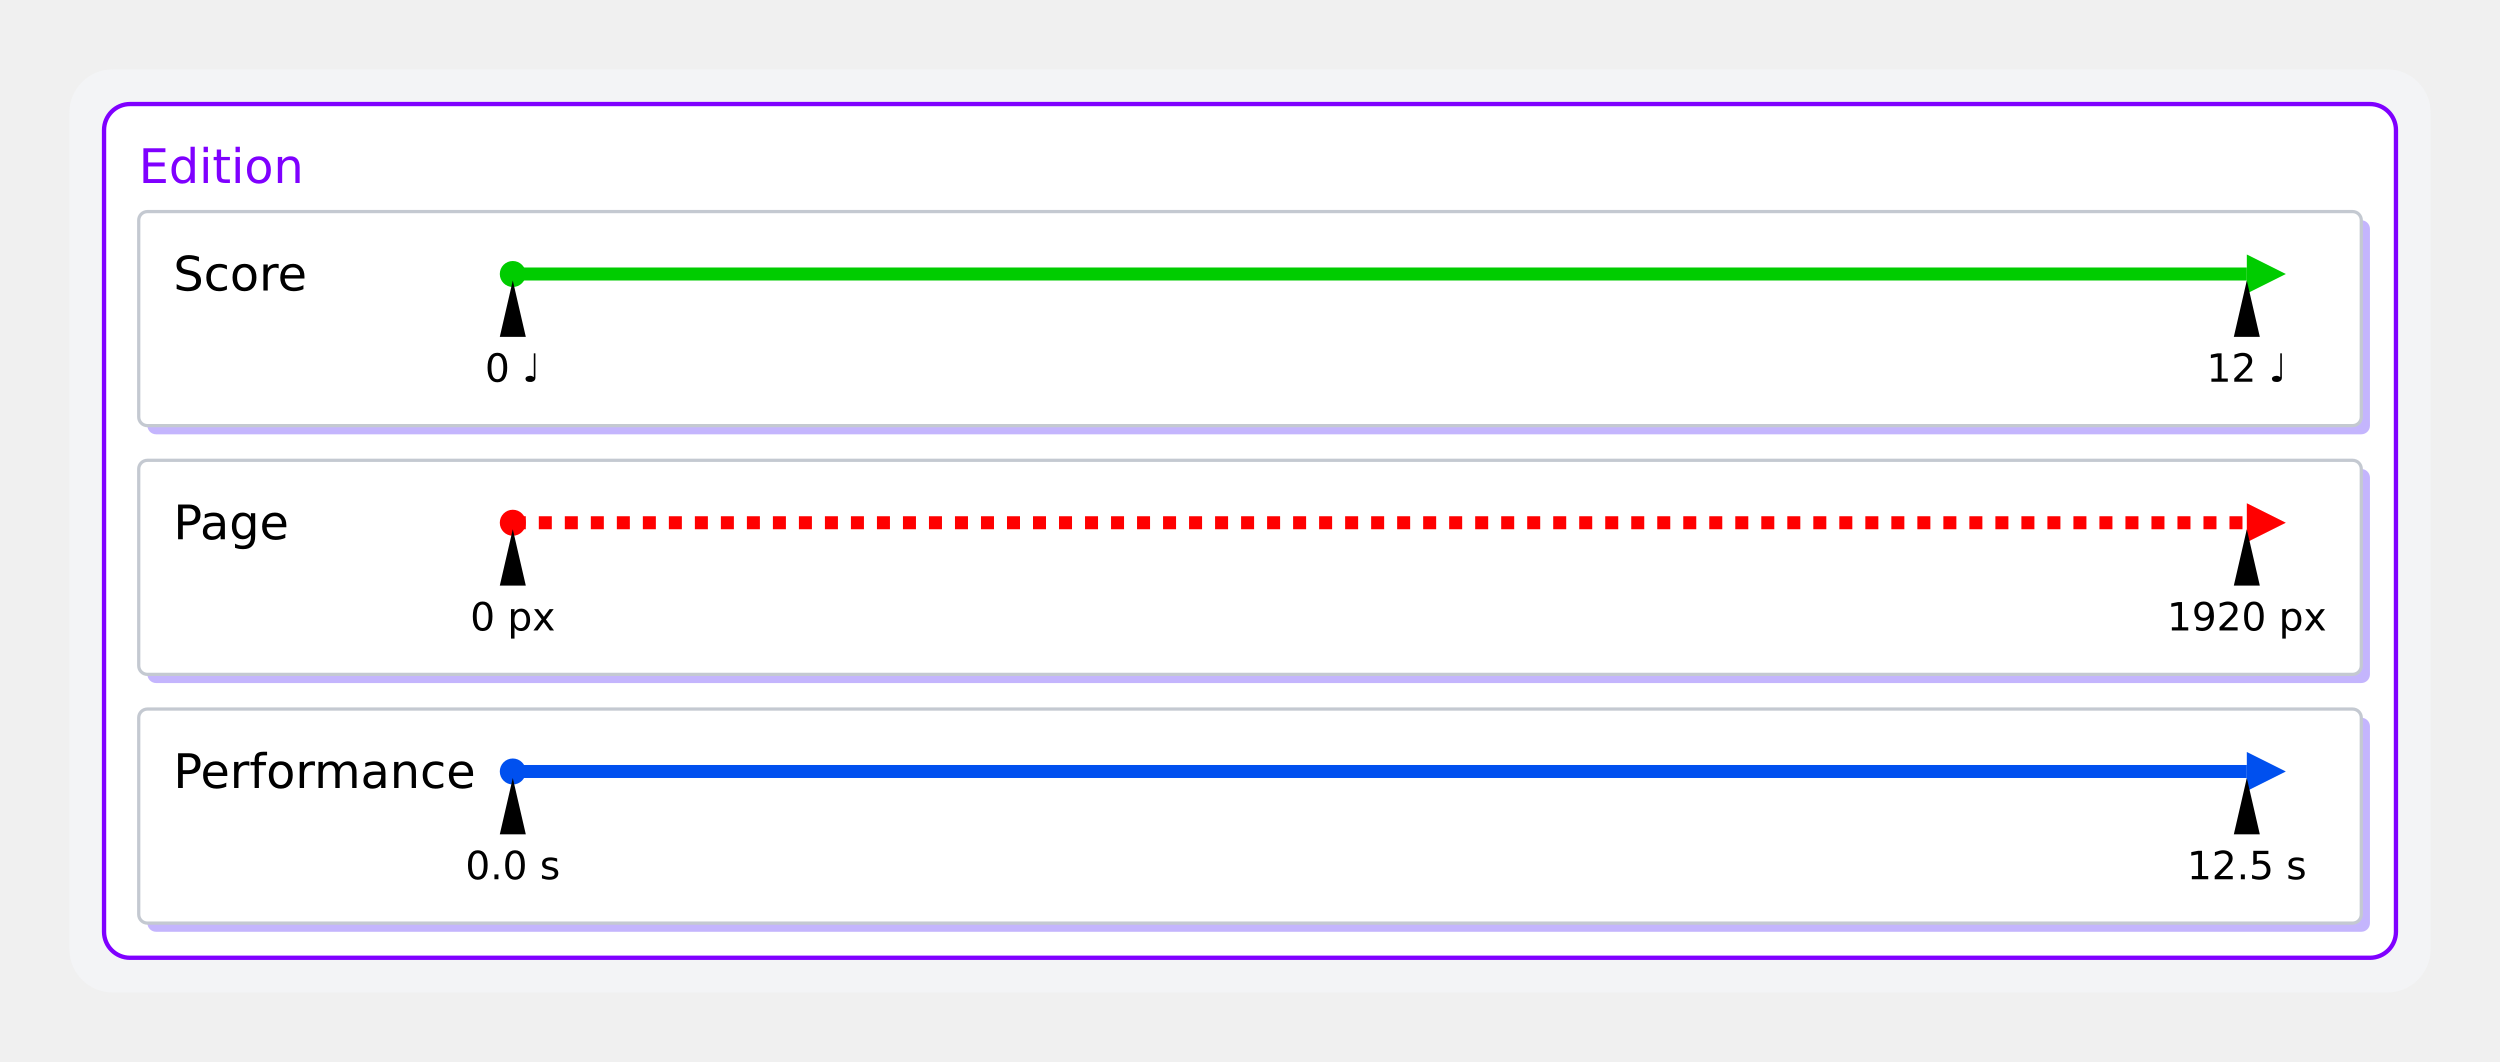
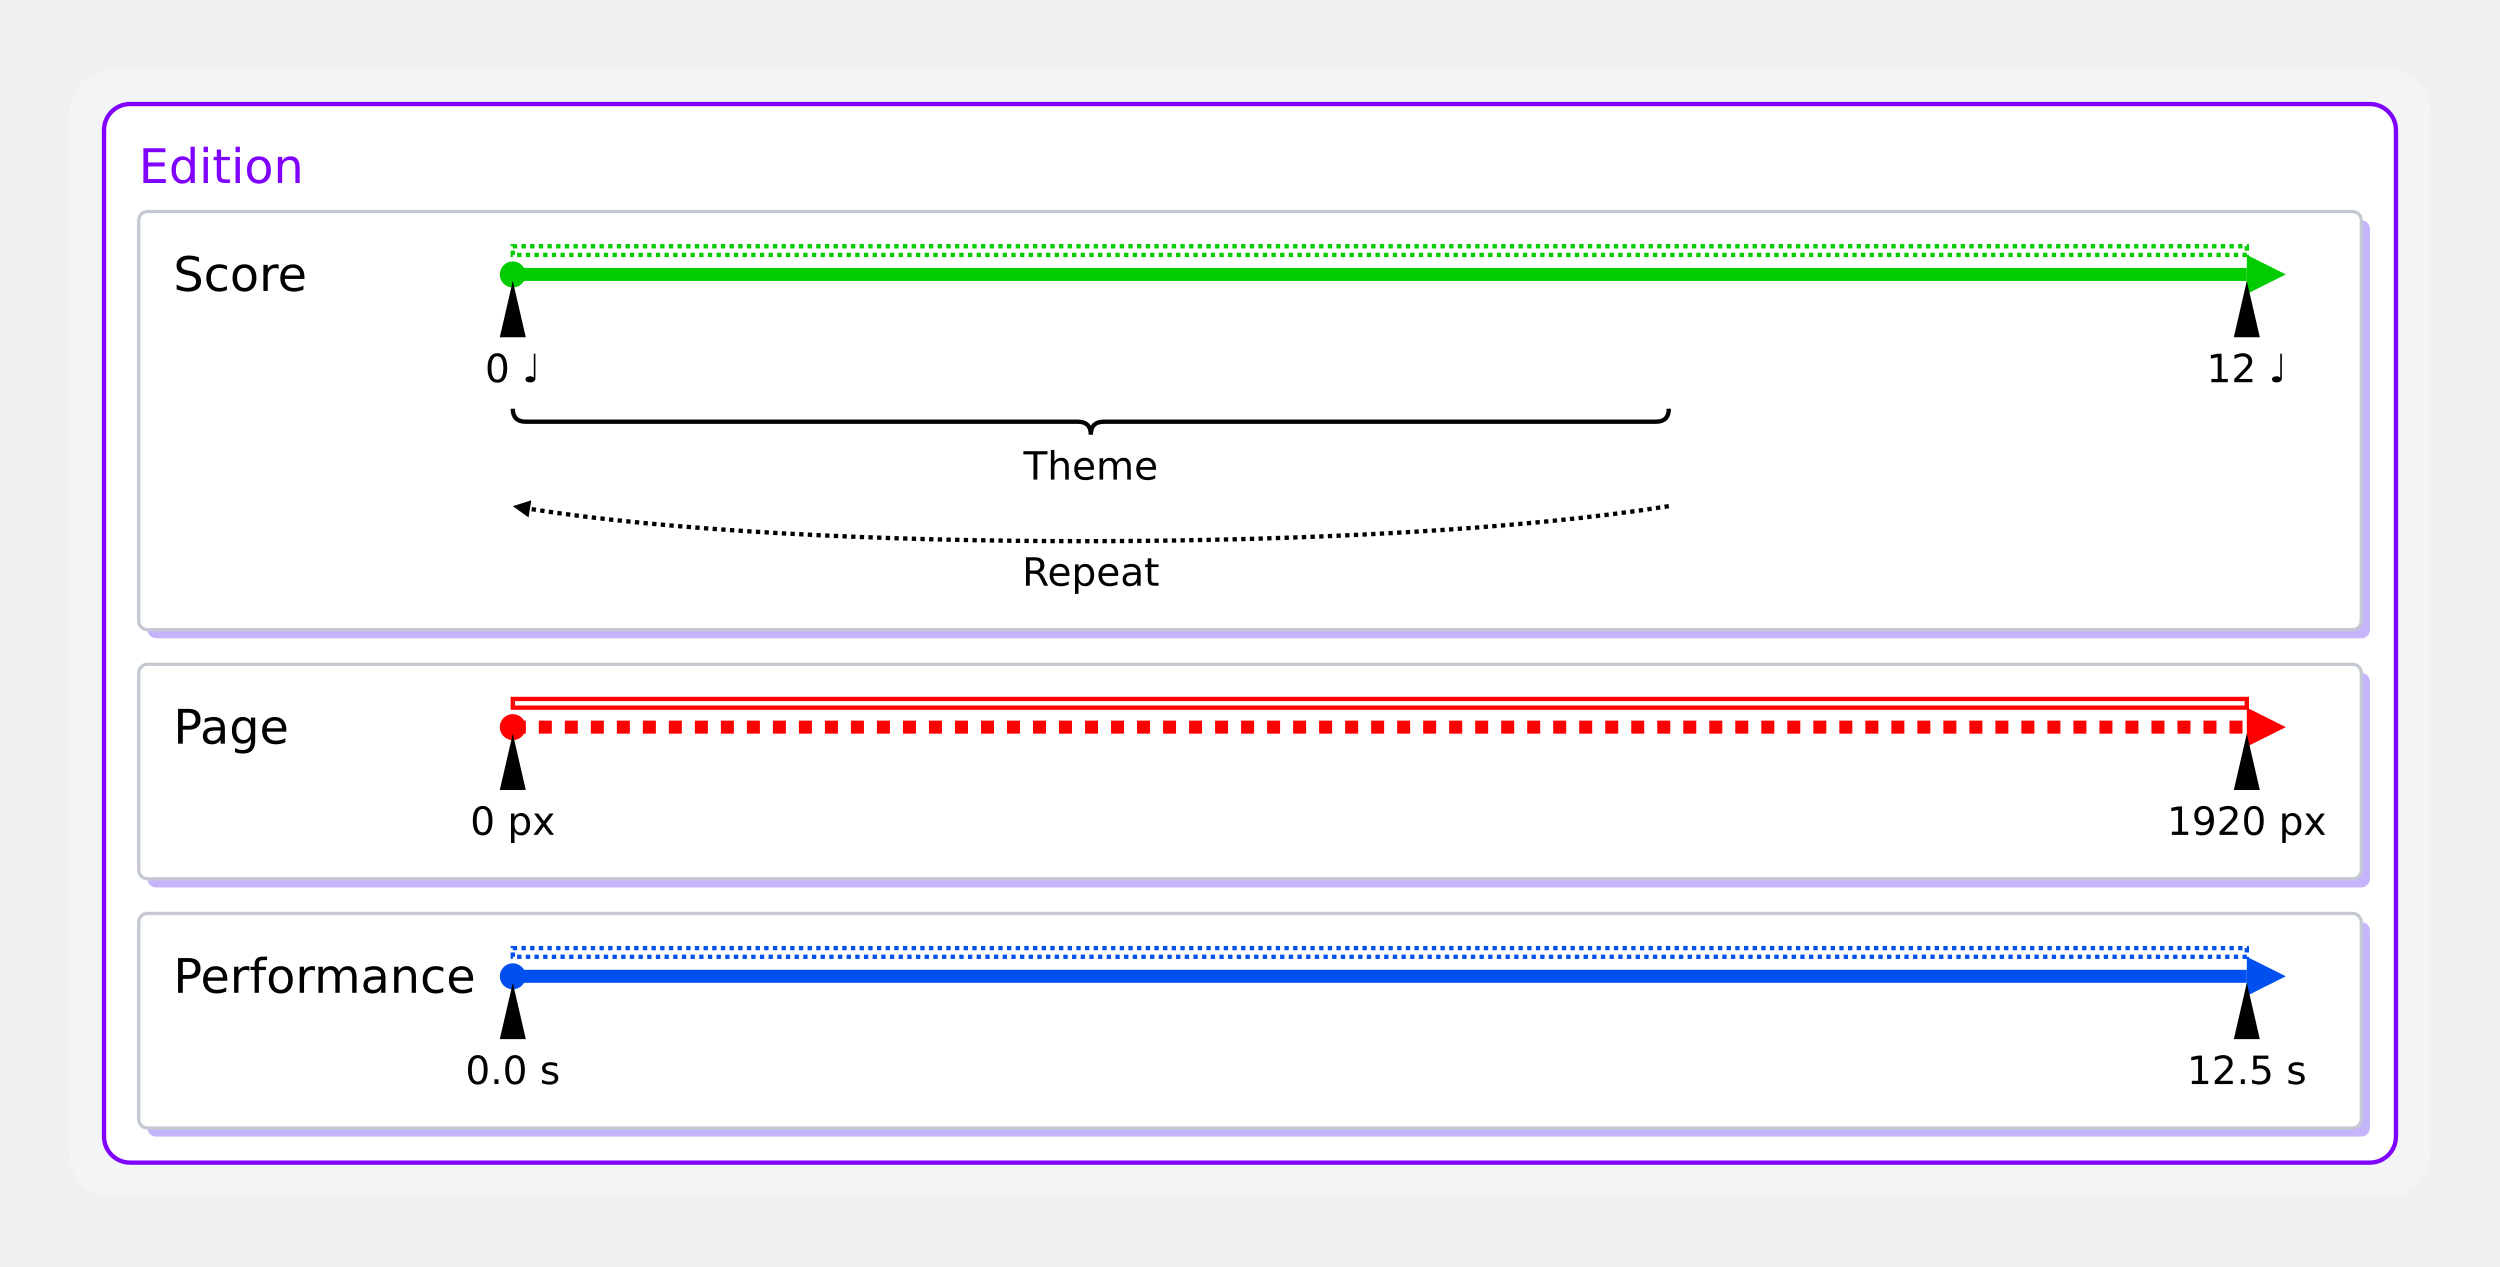
- <svg xmlns="http://www.w3.org/2000/svg" width="576.694" height="244.941" viewBox="0 0 576.694 244.941" font-family="DejaVu Sans" text-rendering="geometricPrecision" style="font-kerning:none;font-variant-ligatures:none">
+ <svg xmlns="http://www.w3.org/2000/svg" width="576.694" height="292.188" viewBox="0 0 576.694 292.188" font-family="DejaVu Sans" text-rendering="geometricPrecision" style="font-kerning:none;font-variant-ligatures:none">
  <g transform="translate(16 16)">
-     <rect x="0" y="0" width="544.694" height="212.941" rx="10" fill="#F3F4F6" />
-     <rect data-address="group_1" x="8" y="8" width="528.694" height="196.941" rx="6" fill="#FFFFFF" stroke="#7F00FF" stroke-width="1" />
+     <rect x="0" y="0" width="544.694" height="260.188" rx="10" fill="#F3F4F6" />
+     <rect data-address="group_1" x="8" y="8" width="528.694" height="244.188" rx="6" fill="#FFFFFF" stroke="#7F00FF" stroke-width="1" />
    <text data-address="group_1/name" x="16" y="26.21" text-anchor="start" font-size="11" fill="#7F00FF">Edition</text>
-     <rect data-address="score/card" x="18" y="34.805" width="512.694" height="49.379" rx="2" fill="#C4B5FD" />
-     <rect data-address="score/card" x="16" y="32.805" width="512.694" height="49.379" rx="2" fill="#FFFFFF" stroke="#C4C9D1" stroke-width="0.75" />
-     <line data-address="score" x1="102.291" y1="47.207" x2="502.291" y2="47.207" stroke="#00CC00" stroke-width="3" />
-     <circle data-address="score" cx="102.291" cy="47.207" r="3" fill="#00CC00" />
-     <polygon data-address="score" points="511.291,47.207 502.291,42.707 502.291,51.707" fill="#00CC00" />
-     <polygon data-address="score/start" points="102.291,48.707 99.291,61.707 105.291,61.707" fill="#000000" />
-     <polygon data-address="score/end" points="502.291,48.707 499.291,61.707 505.291,61.707" fill="#000000" />
-     <text data-address="score/name" x="24" y="51.015" text-anchor="start" font-size="11" fill="#000000">Score</text>
-     <text data-address="score/start/label" x="102.291" y="72.061" text-anchor="middle" font-size="9" fill="#000000">0 ♩</text>
-     <text data-address="score/end/label" x="502.291" y="72.061" text-anchor="middle" font-size="9" fill="#000000">12 ♩</text>
-     <rect data-address="page/card" x="18" y="92.184" width="512.694" height="49.379" rx="2" fill="#C4B5FD" />
-     <rect data-address="page/card" x="16" y="90.184" width="512.694" height="49.379" rx="2" fill="#FFFFFF" stroke="#C4C9D1" stroke-width="0.75" />
-     <line data-address="page" x1="102.291" y1="104.586" x2="502.291" y2="104.586" stroke="#FF0000" stroke-width="3" stroke-dasharray="3 3" />
-     <circle data-address="page" cx="102.291" cy="104.586" r="3" fill="#FF0000" />
-     <polygon data-address="page" points="511.291,104.586 502.291,100.086 502.291,109.086" fill="#FF0000" />
-     <polygon data-address="page/start" points="102.291,106.086 99.291,119.086 105.291,119.086" fill="#000000" />
-     <polygon data-address="page/end" points="502.291,106.086 499.291,119.086 505.291,119.086" fill="#000000" />
-     <text data-address="page/name" x="24" y="108.394" text-anchor="start" font-size="11" fill="#000000">Page</text>
-     <text data-address="page/start/label" x="102.291" y="129.44" text-anchor="middle" font-size="9" fill="#000000">0 px</text>
-     <text data-address="page/end/label" x="502.291" y="129.44" text-anchor="middle" font-size="9" fill="#000000">1920 px</text>
-     <rect data-address="performance/card" x="18" y="149.562" width="512.694" height="49.379" rx="2" fill="#C4B5FD" />
-     <rect data-address="performance/card" x="16" y="147.562" width="512.694" height="49.379" rx="2" fill="#FFFFFF" stroke="#C4C9D1" stroke-width="0.75" />
-     <line data-address="performance" x1="102.291" y1="161.965" x2="502.291" y2="161.965" stroke="#0050EF" stroke-width="3" />
-     <circle data-address="performance" cx="102.291" cy="161.965" r="3" fill="#0050EF" />
-     <polygon data-address="performance" points="511.291,161.965 502.291,157.465 502.291,166.465" fill="#0050EF" />
-     <polygon data-address="performance/start" points="102.291,163.465 99.291,176.465 105.291,176.465" fill="#000000" />
-     <polygon data-address="performance/end" points="502.291,163.465 499.291,176.465 505.291,176.465" fill="#000000" />
-     <text data-address="performance/name" x="24" y="165.773" text-anchor="start" font-size="11" fill="#000000">Performance</text>
-     <text data-address="performance/start/label" x="102.291" y="186.819" text-anchor="middle" font-size="9" fill="#000000">0.0 s</text>
-     <text data-address="performance/end/label" x="502.291" y="186.819" text-anchor="middle" font-size="9" fill="#000000">12.5 s</text>
+     <rect data-address="score/card" x="18" y="34.805" width="512.694" height="96.43" rx="2" fill="#C4B5FD" />
+     <rect data-address="score/card" x="16" y="32.805" width="512.694" height="96.43" rx="2" fill="#FFFFFF" stroke="#C4C9D1" stroke-width="0.75" />
+     <polygon data-address="score/cmap_1" points="102.291,40.805 502.291,40.805 502.291,42.805 102.291,42.805" fill="none" stroke="#00CC00" stroke-width="1" stroke-dasharray="1 1" />
+     <path data-address="score/region_1" d="M102.291 78.281Q102.291 81.281 105.291 81.281L232.625 81.281Q235.625 81.281 235.625 84.281Q235.625 81.281 238.625 81.281L365.958 81.281Q368.958 81.281 368.958 78.281" fill="none" stroke="#000000" stroke-width="1" />
+     <path data-address="score/jump_1" d="M368.958 100.758C302.291 111.424 168.958 111.424 106.241 101.39" fill="none" stroke="#000000" stroke-width="1" stroke-dasharray="1 1" />
+     <polygon data-address="score/jump_1" points="102.291,100.758 105.925,103.365 106.557,99.415" fill="#000000" />
+     <line data-address="score" x1="102.291" y1="47.305" x2="502.291" y2="47.305" stroke="#00CC00" stroke-width="3" />
+     <circle data-address="score" cx="102.291" cy="47.305" r="3" fill="#00CC00" />
+     <polygon data-address="score" points="511.291,47.305 502.291,42.805 502.291,51.805" fill="#00CC00" />
+     <polygon data-address="score/start" points="102.291,48.805 99.291,61.805 105.291,61.805" fill="#000000" />
+     <polygon data-address="score/end" points="502.291,48.805 499.291,61.805 505.291,61.805" fill="#000000" />
+     <text data-address="score/name" x="24" y="51.113" text-anchor="start" font-size="11" fill="#000000">Score</text>
+     <text data-address="score/start/label" x="102.291" y="72.159" text-anchor="middle" font-size="9" fill="#000000">0 ♩</text>
+     <text data-address="score/end/label" x="502.291" y="72.159" text-anchor="middle" font-size="9" fill="#000000">12 ♩</text>
+     <text data-address="score/region_1/label" x="235.625" y="94.635" text-anchor="middle" font-size="9" fill="#000000">Theme</text>
+     <text data-address="score/jump_1/label" x="235.625" y="119.112" text-anchor="middle" font-size="9" fill="#000000">Repeat</text>
+     <rect data-address="page/card" x="18" y="139.234" width="512.694" height="49.477" rx="2" fill="#C4B5FD" />
+     <rect data-address="page/card" x="16" y="137.234" width="512.694" height="49.477" rx="2" fill="#FFFFFF" stroke="#C4C9D1" stroke-width="0.75" />
+     <polygon data-address="page/cmap_1" points="102.291,145.234 502.291,145.234 502.291,147.234 102.291,147.234" fill="none" stroke="#FF0000" stroke-width="1" />
+     <line data-address="page" x1="102.291" y1="151.734" x2="502.291" y2="151.734" stroke="#FF0000" stroke-width="3" stroke-dasharray="3 3" />
+     <circle data-address="page" cx="102.291" cy="151.734" r="3" fill="#FF0000" />
+     <polygon data-address="page" points="511.291,151.734 502.291,147.234 502.291,156.234" fill="#FF0000" />
+     <polygon data-address="page/start" points="102.291,153.234 99.291,166.234 105.291,166.234" fill="#000000" />
+     <polygon data-address="page/end" points="502.291,153.234 499.291,166.234 505.291,166.234" fill="#000000" />
+     <text data-address="page/name" x="24" y="155.542" text-anchor="start" font-size="11" fill="#000000">Page</text>
+     <text data-address="page/start/label" x="102.291" y="176.588" text-anchor="middle" font-size="9" fill="#000000">0 px</text>
+     <text data-address="page/end/label" x="502.291" y="176.588" text-anchor="middle" font-size="9" fill="#000000">1920 px</text>
+     <rect data-address="performance/card" x="18" y="196.711" width="512.694" height="49.477" rx="2" fill="#C4B5FD" />
+     <rect data-address="performance/card" x="16" y="194.711" width="512.694" height="49.477" rx="2" fill="#FFFFFF" stroke="#C4C9D1" stroke-width="0.75" />
+     <polygon data-address="performance/cmap_1" points="102.291,202.711 502.291,202.711 502.291,204.711 102.291,204.711" fill="none" stroke="#0050EF" stroke-width="1" stroke-dasharray="1 1" />
+     <line data-address="performance" x1="102.291" y1="209.211" x2="502.291" y2="209.211" stroke="#0050EF" stroke-width="3" />
+     <circle data-address="performance" cx="102.291" cy="209.211" r="3" fill="#0050EF" />
+     <polygon data-address="performance" points="511.291,209.211 502.291,204.711 502.291,213.711" fill="#0050EF" />
+     <polygon data-address="performance/start" points="102.291,210.711 99.291,223.711 105.291,223.711" fill="#000000" />
+     <polygon data-address="performance/end" points="502.291,210.711 499.291,223.711 505.291,223.711" fill="#000000" />
+     <text data-address="performance/name" x="24" y="213.019" text-anchor="start" font-size="11" fill="#000000">Performance</text>
+     <text data-address="performance/start/label" x="102.291" y="234.065" text-anchor="middle" font-size="9" fill="#000000">0.0 s</text>
+     <text data-address="performance/end/label" x="502.291" y="234.065" text-anchor="middle" font-size="9" fill="#000000">12.5 s</text>
  </g>
</svg>
